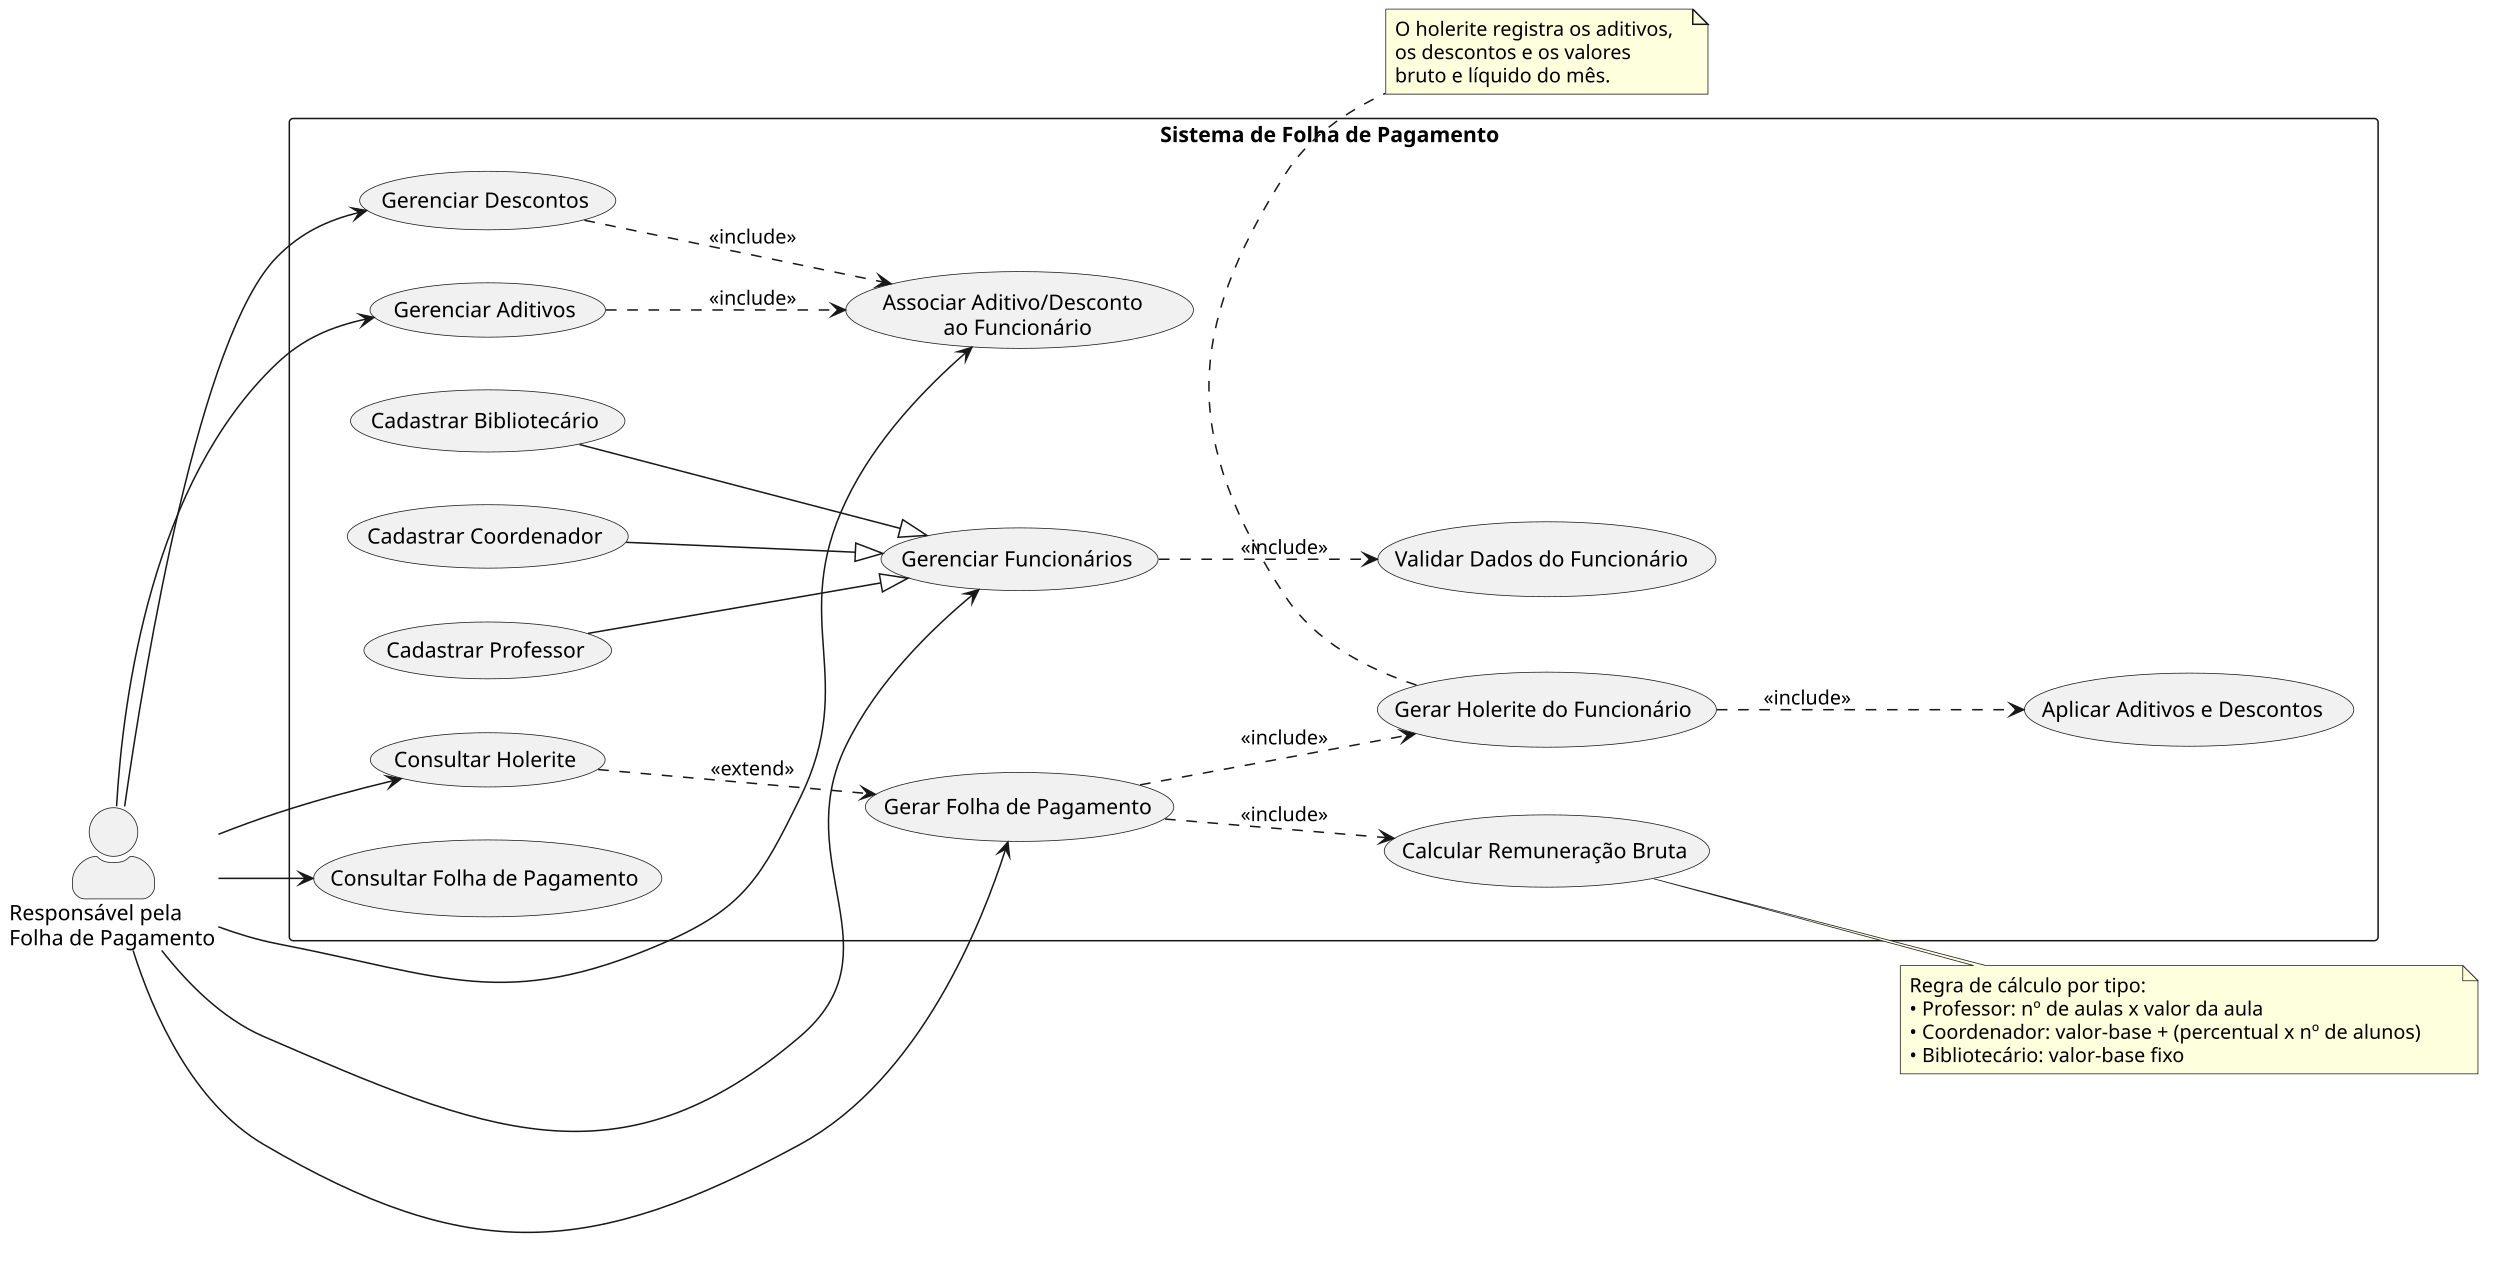
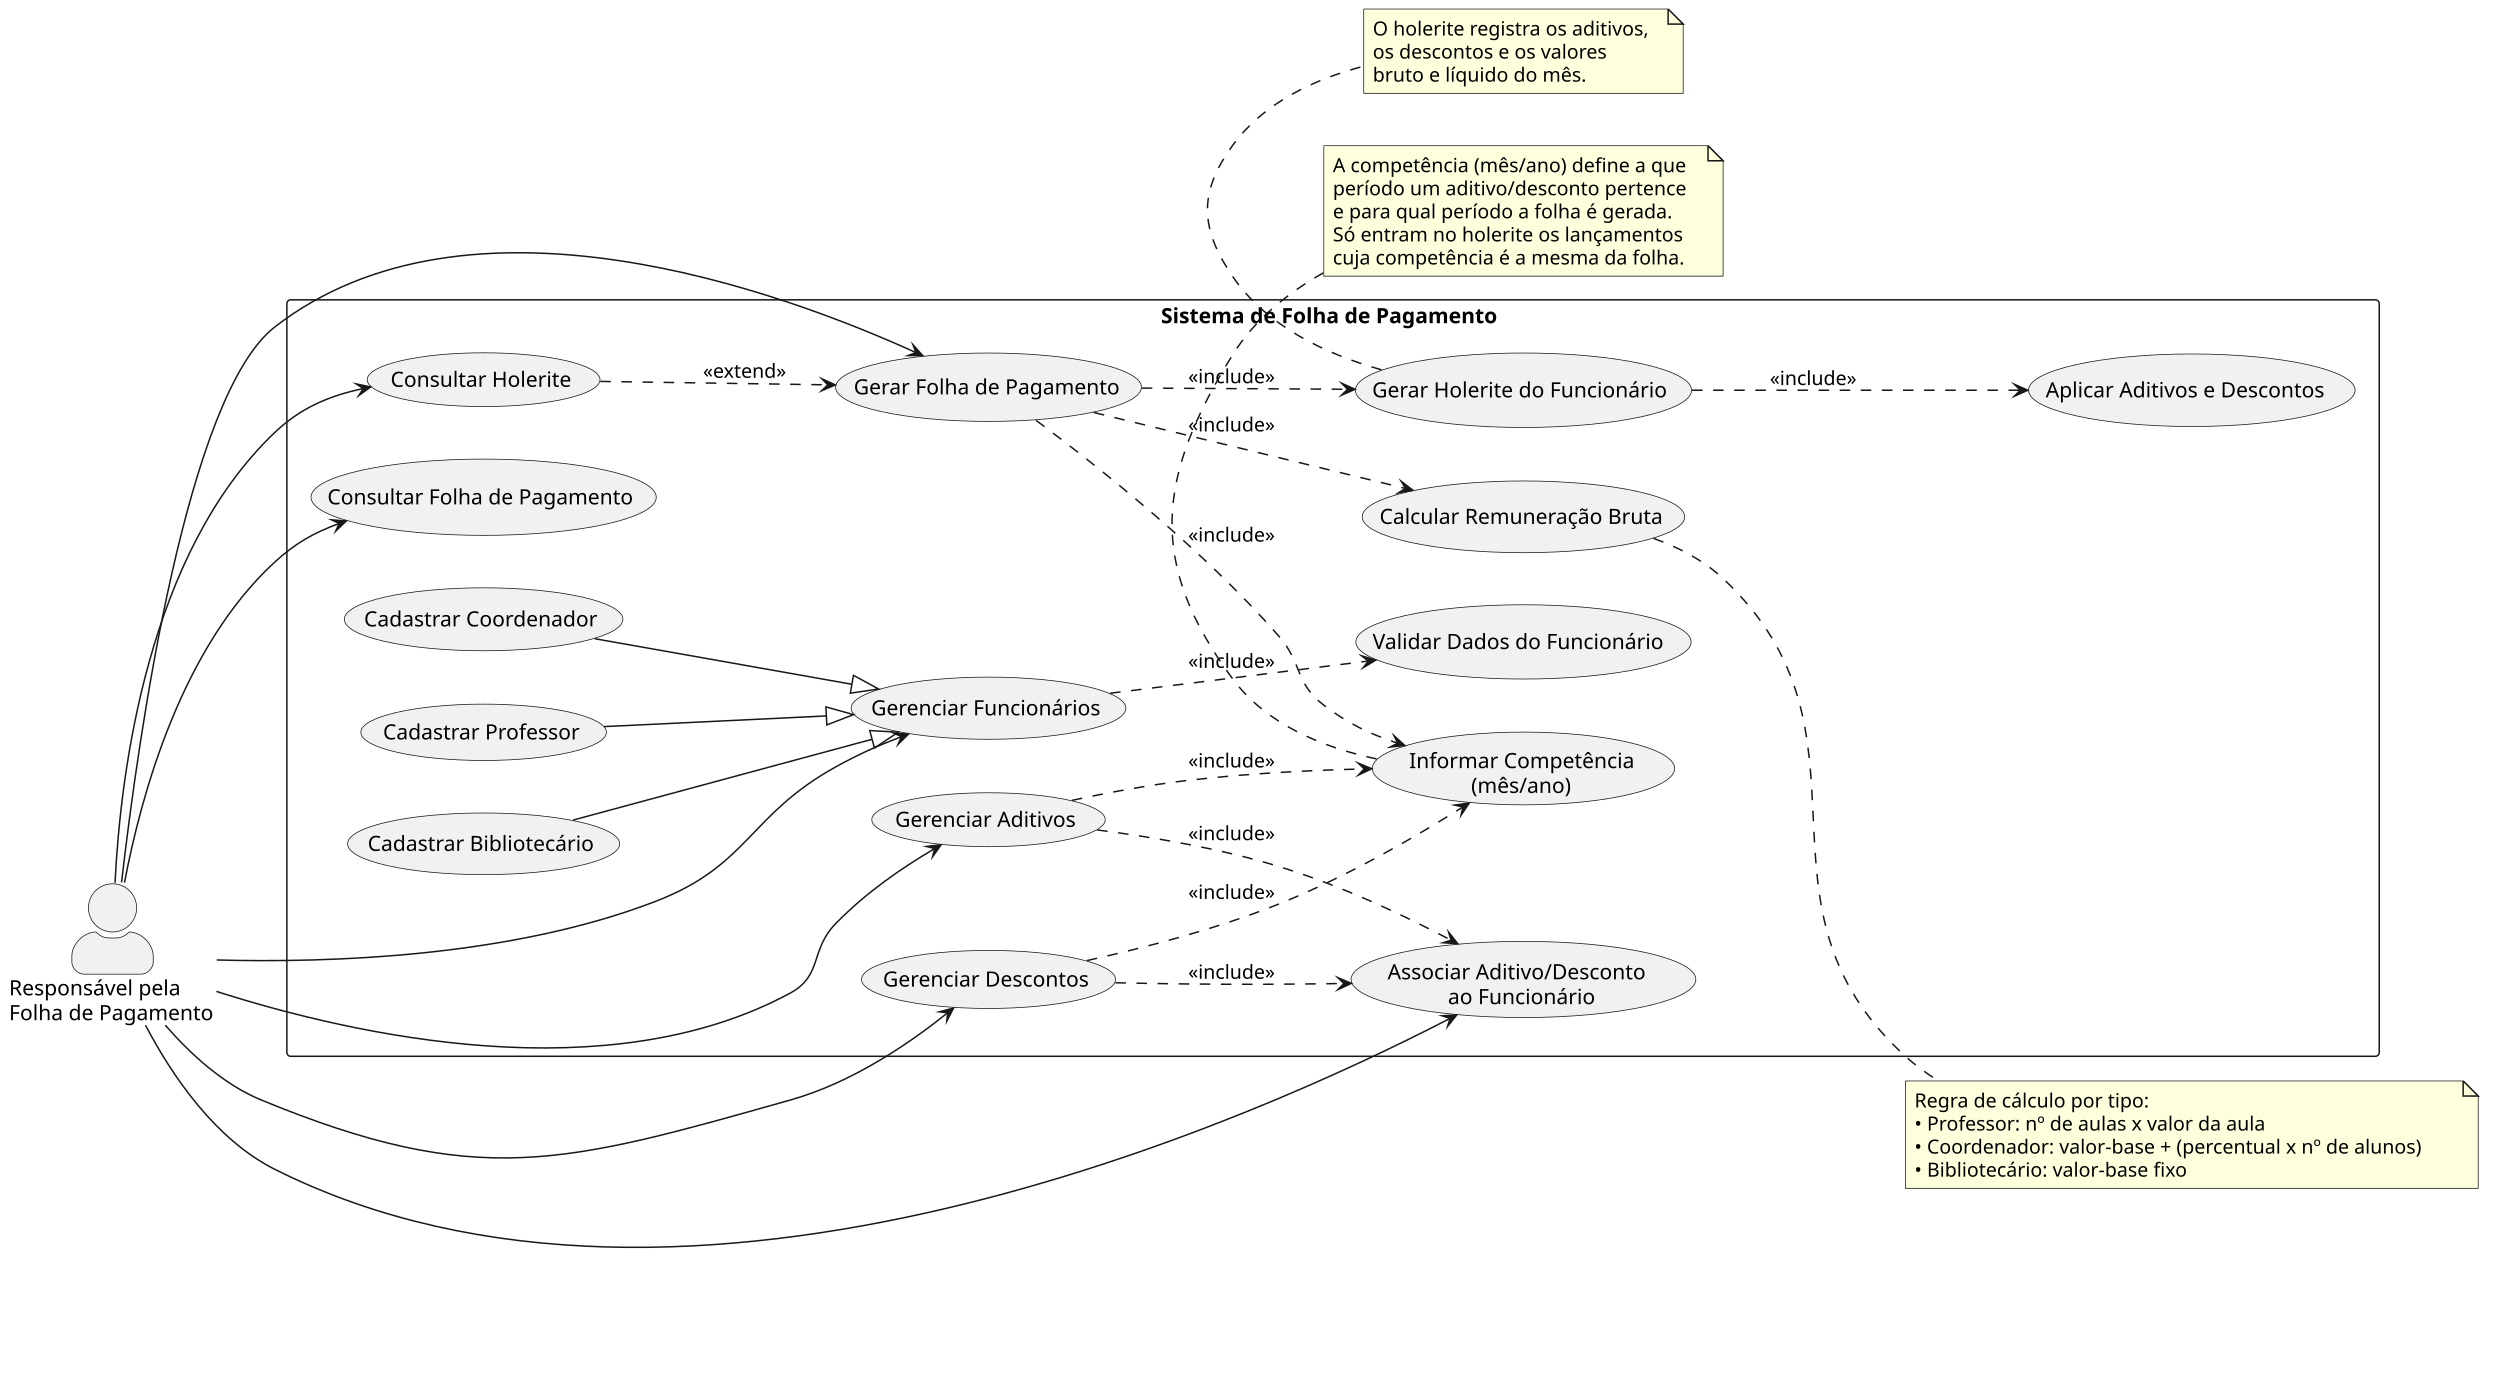
- <svg xmlns="http://www.w3.org/2000/svg" version="1.1" data-diagram-type="DESCRIPTION" style="width:1645px;height:847px;background:#FFFFFF;" width="1645px" height="847px" viewBox="0 0 1645 847" zoomAndPan="magnify" preserveAspectRatio="none" contentStyleType="text/css">
+ <svg xmlns="http://www.w3.org/2000/svg" version="1.1" data-diagram-type="DESCRIPTION" style="width:1659px;height:928px;background:#FFFFFF;" width="1659px" height="928px" viewBox="0 0 1659 928" zoomAndPan="magnify" preserveAspectRatio="none" contentStyleType="text/css">
  <defs />
  <g font-family="sans-serif" lengthAdjust="spacing">
    <g class="cluster" data-qualified-name="Sistema de Folha de Pagamento" id="ent0002" data-source-line="11">
-       <rect x="190.37" y="77.97" width="1374.43" height="541" fill="none" style="stroke:#181818;stroke-width:1;" rx="2.5" ry="2.5" />
-       <text x="763.387" y="93.505" fill="#000" font-size="14" textLength="228.396" font-weight="700">Sistema de Folha de Pagamento</text>
+       <rect x="190.37" y="198.96" width="1388.49" height="502" fill="none" style="stroke:#181818;stroke-width:1;" rx="2.5" ry="2.5" />
+       <text x="770.417" y="214.495" fill="#000" font-size="14" textLength="228.396" font-weight="700">Sistema de Folha de Pagamento</text>
    </g>
    <g class="entity" data-qualified-name="Sistema de Folha de Pagamento.UC1" id="ent0003" data-source-line="14">
-       <ellipse cx="670.886" cy="367.973" rx="91.166" ry="20.633" fill="#F1F1F1" style="stroke:#181818;stroke-width:0.5;" />
-       <text x="592.95" y="372.717" fill="#000" font-size="14" textLength="155.873">Gerenciar Funcionários</text>
+       <ellipse cx="655.986" cy="469.963" rx="91.166" ry="20.633" fill="#F1F1F1" style="stroke:#181818;stroke-width:0.5;" />
+       <text x="578.05" y="474.707" fill="#000" font-size="14" textLength="155.873">Gerenciar Funcionários</text>
    </g>
    <g class="entity" data-qualified-name="Sistema de Folha de Pagamento.UC1A" id="ent0004" data-source-line="15">
-       <ellipse cx="320.931" cy="427.966" rx="81.481" ry="18.696" fill="#F1F1F1" style="stroke:#181818;stroke-width:0.5;" />
-       <text x="254.147" y="432.71" fill="#000" font-size="14" textLength="133.567">Cadastrar Professor</text>
+       <ellipse cx="320.931" cy="485.956" rx="81.481" ry="18.696" fill="#F1F1F1" style="stroke:#181818;stroke-width:0.5;" />
+       <text x="254.147" y="490.7" fill="#000" font-size="14" textLength="133.567">Cadastrar Professor</text>
    </g>
    <g class="entity" data-qualified-name="Sistema de Folha de Pagamento.UC1B" id="ent0005" data-source-line="16">
-       <ellipse cx="320.934" cy="352.967" rx="92.434" ry="20.887" fill="#F1F1F1" style="stroke:#181818;stroke-width:0.5;" />
-       <text x="241.566" y="357.711" fill="#000" font-size="14" textLength="158.737">Cadastrar Coordenador</text>
+       <ellipse cx="320.934" cy="410.957" rx="92.434" ry="20.887" fill="#F1F1F1" style="stroke:#181818;stroke-width:0.5;" />
+       <text x="241.566" y="415.701" fill="#000" font-size="14" textLength="158.737">Cadastrar Coordenador</text>
    </g>
    <g class="entity" data-qualified-name="Sistema de Folha de Pagamento.UC1C" id="ent0006" data-source-line="17">
-       <ellipse cx="320.932" cy="276.966" rx="90.282" ry="20.456" fill="#F1F1F1" style="stroke:#181818;stroke-width:0.5;" />
-       <text x="243.997" y="281.711" fill="#000" font-size="14" textLength="153.87">Cadastrar Bibliotecário</text>
+       <ellipse cx="320.932" cy="559.956" rx="90.282" ry="20.456" fill="#F1F1F1" style="stroke:#181818;stroke-width:0.5;" />
+       <text x="243.997" y="564.701" fill="#000" font-size="14" textLength="153.87">Cadastrar Bibliotecário</text>
    </g>
    <g class="entity" data-qualified-name="Sistema de Folha de Pagamento.UC1V" id="ent0007" data-source-line="18">
-       <ellipse cx="1017.84" cy="367.972" rx="111.26" ry="24.652" fill="#F1F1F1" style="stroke:#181818;stroke-width:0.5;" />
-       <text x="917.735" y="372.716" fill="#000" font-size="14" textLength="200.211">Validar Dados do Funcionário</text>
+       <ellipse cx="1010.97" cy="425.962" rx="111.26" ry="24.652" fill="#F1F1F1" style="stroke:#181818;stroke-width:0.5;" />
+       <text x="910.865" y="430.706" fill="#000" font-size="14" textLength="200.211">Validar Dados do Funcionário</text>
    </g>
    <g class="entity" data-qualified-name="Sistema de Folha de Pagamento.UC2" id="ent0008" data-source-line="21">
-       <ellipse cx="320.932" cy="203.972" rx="77.462" ry="17.892" fill="#F1F1F1" style="stroke:#181818;stroke-width:0.5;" />
-       <text x="258.92" y="208.717" fill="#000" font-size="14" textLength="124.024">Gerenciar Aditivos</text>
+       <ellipse cx="655.992" cy="543.962" rx="77.462" ry="17.892" fill="#F1F1F1" style="stroke:#181818;stroke-width:0.5;" />
+       <text x="593.98" y="548.707" fill="#000" font-size="14" textLength="124.024">Gerenciar Aditivos</text>
    </g>
    <g class="entity" data-qualified-name="Sistema de Folha de Pagamento.UC3" id="ent0009" data-source-line="22">
-       <ellipse cx="320.926" cy="131.965" rx="84.276" ry="19.255" fill="#F1F1F1" style="stroke:#181818;stroke-width:0.5;" />
-       <text x="250.879" y="136.709" fill="#000" font-size="14" textLength="140.096">Gerenciar Descontos</text>
+       <ellipse cx="655.986" cy="649.955" rx="84.276" ry="19.255" fill="#F1F1F1" style="stroke:#181818;stroke-width:0.5;" />
+       <text x="585.939" y="654.699" fill="#000" font-size="14" textLength="140.096">Gerenciar Descontos</text>
    </g>
    <g class="entity" data-qualified-name="Sistema de Folha de Pagamento.UC4" id="ent0010" data-source-line="23">
-       <ellipse cx="670.895" cy="203.969" rx="114.395" ry="25.279" fill="#F1F1F1" style="stroke:#181818;stroke-width:0.5;" />
-       <text x="580.722" y="203.876" fill="#000" font-size="14" textLength="180.346">Associar Aditivo/Desconto</text>
-       <text x="620.767" y="220.365" fill="#000" font-size="14" textLength="100.256">ao Funcionário</text>
-     </g>
-     <g class="entity" data-qualified-name="Sistema de Folha de Pagamento.UC5" id="ent0011" data-source-line="26">
-       <ellipse cx="670.892" cy="530.968" rx="101.492" ry="22.698" fill="#F1F1F1" style="stroke:#181818;stroke-width:0.5;" />
-       <text x="581.441" y="535.713" fill="#000" font-size="14" textLength="178.903">Gerar Folha de Pagamento</text>
-     </g>
-     <g class="entity" data-qualified-name="Sistema de Folha de Pagamento.UC6" id="ent0012" data-source-line="27">
-       <ellipse cx="1017.841" cy="559.972" rx="107.011" ry="23.802" fill="#F1F1F1" style="stroke:#181818;stroke-width:0.5;" />
-       <text x="922.347" y="564.716" fill="#000" font-size="14" textLength="190.989">Calcular Remuneração Bruta</text>
-     </g>
-     <g class="entity" data-qualified-name="Sistema de Folha de Pagamento.UC7" id="ent0013" data-source-line="28">
-       <ellipse cx="1440.449" cy="466.972" rx="108.359" ry="24.072" fill="#F1F1F1" style="stroke:#181818;stroke-width:0.5;" />
-       <text x="1343.488" y="471.716" fill="#000" font-size="14" textLength="193.922">Aplicar Aditivos e Descontos</text>
-     </g>
-     <g class="entity" data-qualified-name="Sistema de Folha de Pagamento.UC8" id="ent0014" data-source-line="29">
-       <ellipse cx="1017.844" cy="466.971" rx="111.554" ry="24.711" fill="#F1F1F1" style="stroke:#181818;stroke-width:0.5;" />
-       <text x="917.421" y="471.715" fill="#000" font-size="14" textLength="200.847">Gerar Holerite do Funcionário</text>
-     </g>
-     <g class="entity" data-qualified-name="Sistema de Folha de Pagamento.UC9" id="ent0015" data-source-line="32">
-       <ellipse cx="320.932" cy="499.97" rx="77.252" ry="17.85" fill="#F1F1F1" style="stroke:#181818;stroke-width:0.5;" />
-       <text x="259.173" y="504.715" fill="#000" font-size="14" textLength="123.519">Consultar Holerite</text>
-     </g>
-     <g class="entity" data-qualified-name="Sistema de Folha de Pagamento.UC10" id="ent0016" data-source-line="33">
-       <ellipse cx="320.935" cy="577.973" rx="114.565" ry="25.313" fill="#F1F1F1" style="stroke:#181818;stroke-width:0.5;" />
-       <text x="217.264" y="582.717" fill="#000" font-size="14" textLength="207.341">Consultar Folha de Pagamento</text>
+       <ellipse cx="1010.975" cy="649.959" rx="114.395" ry="25.279" fill="#F1F1F1" style="stroke:#181818;stroke-width:0.5;" />
+       <text x="920.802" y="649.866" fill="#000" font-size="14" textLength="180.346">Associar Aditivo/Desconto</text>
+       <text x="960.847" y="666.355" fill="#000" font-size="14" textLength="100.256">ao Funcionário</text>
+     </g>
+     <g class="entity" data-qualified-name="Sistema de Folha de Pagamento.UC11" id="ent0011" data-source-line="24">
+       <ellipse cx="1010.971" cy="509.96" rx="100.311" ry="24.14" fill="#F1F1F1" style="stroke:#181818;stroke-width:0.5;" />
+       <text x="935.072" y="509.718" fill="#000" font-size="14" textLength="151.799">Informar Competência</text>
+       <text x="976.234" y="526.207" fill="#000" font-size="14" textLength="69.474">(mês/ano)</text>
+     </g>
+     <g class="entity" data-qualified-name="Sistema de Folha de Pagamento.UC5" id="ent0012" data-source-line="27">
+       <ellipse cx="655.992" cy="256.958" rx="101.492" ry="22.698" fill="#F1F1F1" style="stroke:#181818;stroke-width:0.5;" />
+       <text x="566.541" y="261.703" fill="#000" font-size="14" textLength="178.903">Gerar Folha de Pagamento</text>
+     </g>
+     <g class="entity" data-qualified-name="Sistema de Folha de Pagamento.UC6" id="ent0013" data-source-line="28">
+       <ellipse cx="1010.971" cy="342.962" rx="107.011" ry="23.802" fill="#F1F1F1" style="stroke:#181818;stroke-width:0.5;" />
+       <text x="915.477" y="347.706" fill="#000" font-size="14" textLength="190.989">Calcular Remuneração Bruta</text>
+     </g>
+     <g class="entity" data-qualified-name="Sistema de Folha de Pagamento.UC7" id="ent0014" data-source-line="29">
+       <ellipse cx="1454.499" cy="258.962" rx="108.359" ry="24.072" fill="#F1F1F1" style="stroke:#181818;stroke-width:0.5;" />
+       <text x="1357.538" y="263.706" fill="#000" font-size="14" textLength="193.922">Aplicar Aditivos e Descontos</text>
+     </g>
+     <g class="entity" data-qualified-name="Sistema de Folha de Pagamento.UC8" id="ent0015" data-source-line="30">
+       <ellipse cx="1010.974" cy="258.961" rx="111.554" ry="24.711" fill="#F1F1F1" style="stroke:#181818;stroke-width:0.5;" />
+       <text x="910.551" y="263.705" fill="#000" font-size="14" textLength="200.847">Gerar Holerite do Funcionário</text>
+     </g>
+     <g class="entity" data-qualified-name="Sistema de Folha de Pagamento.UC9" id="ent0016" data-source-line="33">
+       <ellipse cx="320.932" cy="251.96" rx="77.252" ry="17.85" fill="#F1F1F1" style="stroke:#181818;stroke-width:0.5;" />
+       <text x="259.173" y="256.705" fill="#000" font-size="14" textLength="123.519">Consultar Holerite</text>
+     </g>
+     <g class="entity" data-qualified-name="Sistema de Folha de Pagamento.UC10" id="ent0017" data-source-line="34">
+       <ellipse cx="320.935" cy="329.963" rx="114.565" ry="25.313" fill="#F1F1F1" style="stroke:#181818;stroke-width:0.5;" />
+       <text x="217.264" y="334.707" fill="#000" font-size="14" textLength="207.341">Consultar Folha de Pagamento</text>
    </g>
    <g class="entity" data-qualified-name="Operador" id="ent0001" data-source-line="9">
-       <ellipse cx="74.684" cy="547.48" rx="16" ry="16" fill="#F1F1F1" style="stroke:#181818;stroke-width:0.5;" />
-       <path d="M74.684,567.48 C78.684,567.48 81.684,567.48 85.684,563.48 C93.684,563.48 101.684,571.48 101.684,579.48 L101.684,583.48 C101.684,587.48 97.684,591.48 93.684,591.48 L55.684,591.48 C51.684,591.48 47.684,587.48 47.684,583.48 L47.684,579.48 C47.684,571.48 55.684,563.48 63.684,563.48 C67.684,567.48 70.684,567.48 74.684,567.48" style="stroke:#181818;stroke-width:0.5;" fill="#F1F1F1" />
-       <text x="6" y="605.515" fill="#000" font-size="14" textLength="116.669">Responsável pela</text>
-       <text x="6" y="622.003" fill="#000" font-size="14" textLength="137.368">Folha de Pagamento</text>
-     </g>
-     <g class="entity" data-qualified-name="GMN34" id="ent0035" data-source-line="62">
-       <path d="M1250.4,635.35 L1250.4,706.592 A0,0 0 0 0 1250.4,706.592 L1630.5,706.592 A0,0 0 0 0 1630.5,706.592 L1630.5,645.35 L1620.5,635.35 L1306.66,635.35 L1088.3,578.3 L1298.66,635.35 L1250.4,635.35 A0,0 0 0 0 1250.4,635.35" style="stroke:#181818;stroke-width:0.5;" fill="#FEFFDD" />
-       <path d="M1620.5,635.35 L1620.5,645.35 L1630.5,645.35 L1620.5,635.35" style="stroke:#181818;stroke-width:0.5;" fill="#FEFFDD" />
-       <text x="1256.4" y="652.918" fill="#000" font-size="13" textLength="162.398">Regra de cálculo por tipo:</text>
-       <text x="1256.4" y="668.229" fill="#000" font-size="13" textLength="246.276">• Professor: nº de aulas x valor da aula</text>
-       <text x="1256.4" y="683.539" fill="#000" font-size="13" textLength="359.1">• Coordenador: valor-base + (percentual x nº de alunos)</text>
-       <text x="1256.4" y="698.85" fill="#000" font-size="13" textLength="193.883">• Bibliotecário: valor-base fixo</text>
-     </g>
-     <g class="entity" data-qualified-name="GMN37" id="ent0038" data-source-line="69">
-       <path d="M911.84,6 L911.84,61.932 L1123.847,61.932 L1123.847,16 L1113.847,6 L911.84,6" style="stroke:#181818;stroke-width:0.5;" fill="#FEFFDD" />
-       <path d="M1113.847,6 L1113.847,16 L1123.847,16 L1113.847,6" style="stroke:#181818;stroke-width:1;" fill="#FEFFDD" />
-       <text x="917.84" y="23.568" fill="#000" font-size="13" textLength="191.007">O holerite registra os aditivos,</text>
-       <text x="917.84" y="38.879" fill="#000" font-size="13" textLength="161.999">os descontos e os valores</text>
-       <text x="917.84" y="54.189" fill="#000" font-size="13" textLength="148.091">bruto e líquido do mês.</text>
-     </g>
-     <g class="link" data-entity-1="ent0001" data-entity-2="ent0003" id="lnk17" data-source-line="37" data-link-type="dependency">
-       <path d="M106.42,625.39 C123.3,646.97 146.31,670.26 173.37,681.97 C317.41,744.29 407.22,783.98 526.5,681.97 C591.8,626.12 519.1,568.33 556.5,490.97 C577.1,448.35 613.598,413.339 640.188,391.199" style="stroke:#181818;stroke-width:1;" fill="none" id="Operador-to-UC1" />
-       <polygon points="644.03,388,634.554,390.685,640.188,391.199,639.673,396.833,644.03,388" fill="#181818" style="stroke:#181818;stroke-width:1;stroke-linejoin:miter;stroke-miterlimit:10;" />
-     </g>
-     <g class="link" data-entity-1="ent0001" data-entity-2="ent0008" id="lnk18" data-source-line="38" data-link-type="dependency">
-       <path d="M76.71,530.52 C80.96,457.21 100.11,316.77 182.37,238.97 C199.56,222.71 218.31,214.775 241.15,209.895" style="stroke:#181818;stroke-width:1;" fill="none" id="Operador-to-UC2" />
-       <polygon points="246.04,208.85,236.403,206.819,241.15,209.895,238.074,214.642,246.04,208.85" fill="#181818" style="stroke:#181818;stroke-width:1;stroke-linejoin:miter;stroke-miterlimit:10;" />
-     </g>
-     <g class="link" data-entity-1="ent0001" data-entity-2="ent0009" id="lnk19" data-source-line="39" data-link-type="dependency">
-       <path d="M82.01,530.62 C95.81,434.28 131.52,220.21 182.37,168.97 C198.05,153.17 214.849,145.122 236.349,139.752" style="stroke:#181818;stroke-width:1;" fill="none" id="Operador-to-UC3" />
-       <polygon points="241.2,138.54,231.499,136.84,236.349,139.752,233.438,144.602,241.2,138.54" fill="#181818" style="stroke:#181818;stroke-width:1;stroke-linejoin:miter;stroke-miterlimit:10;" />
-     </g>
-     <g class="link" data-entity-1="ent0001" data-entity-2="ent0010" id="lnk20" data-source-line="40" data-link-type="dependency">
-       <path d="M143.66,609.83 C156.27,614.45 169.53,618.48 182.37,620.97 C292.81,642.39 332.14,665.41 435.5,620.97 C489.51,597.75 500.63,577.76 526.5,524.97 C565.08,446.23 518.93,409.2 556.5,329.97 C575.91,289.02 609.239,255.035 635.719,231.835" style="stroke:#181818;stroke-width:1;" fill="none" id="Operador-to-UC4" />
-       <polygon points="639.48,228.54,630.075,231.462,635.719,231.835,635.347,237.48,639.48,228.54" fill="#181818" style="stroke:#181818;stroke-width:1;stroke-linejoin:miter;stroke-miterlimit:10;" />
-     </g>
-     <g class="link" data-entity-1="ent0001" data-entity-2="ent0011" id="lnk21" data-source-line="41" data-link-type="dependency">
-       <path d="M87.58,625.45 C100.86,667.27 126.86,725.67 173.37,752.97 C308.72,832.43 388.66,828.03 526.5,752.97 C605.88,709.74 646.478,606.343 661.678,558.783" style="stroke:#181818;stroke-width:1;" fill="none" id="Operador-to-UC5" />
-       <polygon points="663.2,554.02,656.65,561.375,661.678,558.783,664.27,563.811,663.2,554.02" fill="#181818" style="stroke:#181818;stroke-width:1;stroke-linejoin:miter;stroke-miterlimit:10;" />
-     </g>
-     <g class="link" data-entity-1="ent0001" data-entity-2="ent0015" id="lnk22" data-source-line="42" data-link-type="dependency">
-       <path d="M143.76,548.95 C156.48,543.98 169.75,539.1 182.37,534.97 C208.84,526.31 233.879,519.649 259.029,513.599" style="stroke:#181818;stroke-width:1;" fill="none" id="Operador-to-UC9" />
-       <polygon points="263.89,512.43,254.204,510.646,259.029,513.599,256.075,518.424,263.89,512.43" fill="#181818" style="stroke:#181818;stroke-width:1;stroke-linejoin:miter;stroke-miterlimit:10;" />
+       <ellipse cx="74.684" cy="602.47" rx="16" ry="16" fill="#F1F1F1" style="stroke:#181818;stroke-width:0.5;" />
+       <path d="M74.684,622.47 C78.684,622.47 81.684,622.47 85.684,618.47 C93.684,618.47 101.684,626.47 101.684,634.47 L101.684,638.47 C101.684,642.47 97.684,646.47 93.684,646.47 L55.684,646.47 C51.684,646.47 47.684,642.47 47.684,638.47 L47.684,634.47 C47.684,626.47 55.684,618.47 63.684,618.47 C67.684,622.47 70.684,622.47 74.684,622.47" style="stroke:#181818;stroke-width:0.5;" fill="#F1F1F1" />
+       <text x="6" y="660.505" fill="#000" font-size="14" textLength="116.669">Responsável pela</text>
+       <text x="6" y="676.993" fill="#000" font-size="14" textLength="137.368">Folha de Pagamento</text>
+     </g>
+     <g class="entity" data-qualified-name="GMN38" id="ent0039" data-source-line="66">
+       <path d="M1264.45,717.34 L1264.45,788.582 L1644.55,788.582 L1644.55,727.34 L1634.55,717.34 L1264.45,717.34" style="stroke:#181818;stroke-width:0.5;" fill="#FEFFDD" />
+       <path d="M1634.55,717.34 L1634.55,727.34 L1644.55,727.34 L1634.55,717.34" style="stroke:#181818;stroke-width:1;" fill="#FEFFDD" />
+       <text x="1270.45" y="734.908" fill="#000" font-size="13" textLength="162.398">Regra de cálculo por tipo:</text>
+       <text x="1270.45" y="750.219" fill="#000" font-size="13" textLength="246.276">• Professor: nº de aulas x valor da aula</text>
+       <text x="1270.45" y="765.529" fill="#000" font-size="13" textLength="359.1">• Coordenador: valor-base + (percentual x nº de alunos)</text>
+       <text x="1270.45" y="780.84" fill="#000" font-size="13" textLength="193.883">• Bibliotecário: valor-base fixo</text>
+     </g>
+     <g class="entity" data-qualified-name="GMN41" id="ent0042" data-source-line="73">
+       <path d="M904.96,6 L904.96,61.932 L1116.967,61.932 L1116.967,16 L1106.967,6 L904.96,6" style="stroke:#181818;stroke-width:0.5;" fill="#FEFFDD" />
+       <path d="M1106.967,6 L1106.967,16 L1116.967,16 L1106.967,6" style="stroke:#181818;stroke-width:1;" fill="#FEFFDD" />
+       <text x="910.96" y="23.568" fill="#000" font-size="13" textLength="191.007">O holerite registra os aditivos,</text>
+       <text x="910.96" y="38.879" fill="#000" font-size="13" textLength="161.999">os descontos e os valores</text>
+       <text x="910.96" y="54.189" fill="#000" font-size="13" textLength="148.091">bruto e líquido do mês.</text>
+     </g>
+     <g class="entity" data-qualified-name="GMN44" id="ent0045" data-source-line="79">
+       <path d="M878.48,96.69 L878.48,183.243 L1143.446,183.243 L1143.446,106.69 L1133.446,96.69 L878.48,96.69" style="stroke:#181818;stroke-width:0.5;" fill="#FEFFDD" />
+       <path d="M1133.446,96.69 L1133.446,106.69 L1143.446,106.69 L1133.446,96.69" style="stroke:#181818;stroke-width:1;" fill="#FEFFDD" />
+       <text x="884.48" y="114.258" fill="#000" font-size="13" textLength="243.966">A competência (mês/ano) define a que</text>
+       <text x="884.48" y="129.569" fill="#000" font-size="13" textLength="242.899">período um aditivo/desconto pertence</text>
+       <text x="884.48" y="144.879" fill="#000" font-size="13" textLength="233.251">e para qual período a folha é gerada.</text>
+       <text x="884.48" y="160.19" fill="#000" font-size="13" textLength="239.027">Só entram no holerite os lançamentos</text>
+       <text x="884.48" y="175.501" fill="#000" font-size="13" textLength="241.503">cuja competência é a mesma da folha.</text>
+     </g>
+     <g class="link" data-entity-1="ent0001" data-entity-2="ent0003" id="lnk18" data-source-line="38" data-link-type="dependency">
+       <path d="M143.83,637.04 C218.11,639.07 339.22,635.26 435.5,597.96 C497.08,574.11 496.73,540.98 554.5,508.96 C569.64,500.57 582.285,494.924 598.225,488.874" style="stroke:#181818;stroke-width:1;" fill="none" id="Operador-to-UC1" />
+       <polygon points="602.9,487.1,593.066,486.554,598.225,488.874,595.905,494.033,602.9,487.1" fill="#181818" style="stroke:#181818;stroke-width:1;stroke-linejoin:miter;stroke-miterlimit:10;" />
+     </g>
+     <g class="link" data-entity-1="ent0001" data-entity-2="ent0008" id="lnk19" data-source-line="39" data-link-type="dependency">
+       <path d="M143.61,657.91 C235.92,687.36 403.37,724.58 524.5,658.96 C545.96,647.34 537.45,630.43 554.5,612.96 C575.2,591.76 599.006,575.664 620.236,563.114" style="stroke:#181818;stroke-width:1;" fill="none" id="Operador-to-UC2" />
+       <polygon points="624.54,560.57,614.757,561.707,620.236,563.114,618.828,568.593,624.54,560.57" fill="#181818" style="stroke:#181818;stroke-width:1;stroke-linejoin:miter;stroke-miterlimit:10;" />
+     </g>
+     <g class="link" data-entity-1="ent0001" data-entity-2="ent0009" id="lnk20" data-source-line="40" data-link-type="dependency">
+       <path d="M109.7,680.32 C126.44,699.57 148.4,719.67 173.37,729.96 C317.65,789.43 374.3,772.34 524.5,729.96 C566.44,718.13 604.296,691.754 628.886,672.074" style="stroke:#181818;stroke-width:1;" fill="none" id="Operador-to-UC3" />
+       <polygon points="632.79,668.95,623.264,671.451,628.886,672.074,628.263,677.697,632.79,668.95" fill="#181818" style="stroke:#181818;stroke-width:1;stroke-linejoin:miter;stroke-miterlimit:10;" />
+     </g>
+     <g class="link" data-entity-1="ent0001" data-entity-2="ent0010" id="lnk21" data-source-line="41" data-link-type="dependency">
+       <path d="M96.55,680.34 C114.13,713.81 142.78,756.1 182.37,775.96 C455.83,913.13 834.689,741.828 962.299,675.788" style="stroke:#181818;stroke-width:1;" fill="none" id="Operador-to-UC4" />
+       <polygon points="966.74,673.49,956.908,674.074,962.299,675.788,960.585,681.179,966.74,673.49" fill="#181818" style="stroke:#181818;stroke-width:1;stroke-linejoin:miter;stroke-miterlimit:10;" />
+     </g>
+     <g class="link" data-entity-1="ent0001" data-entity-2="ent0012" id="lnk22" data-source-line="42" data-link-type="dependency">
+       <path d="M80.65,585.55 C92.12,486.32 124.05,262.21 182.37,216.96 C310.86,117.27 517.837,193.144 607.807,233.964" style="stroke:#181818;stroke-width:1;" fill="none" id="Operador-to-UC5" />
+       <polygon points="612.36,236.03,605.817,228.669,607.807,233.964,602.511,235.954,612.36,236.03" fill="#181818" style="stroke:#181818;stroke-width:1;stroke-linejoin:miter;stroke-miterlimit:10;" />
    </g>
    <g class="link" data-entity-1="ent0001" data-entity-2="ent0016" id="lnk23" data-source-line="43" data-link-type="dependency">
-       <path d="M143.72,577.97 C163.06,577.97 179.66,577.97 200.94,577.97" style="stroke:#181818;stroke-width:1;" fill="none" id="Operador-to-UC10" />
-       <polygon points="205.94,577.97,196.94,573.97,200.94,577.97,196.94,581.97,205.94,577.97" fill="#181818" style="stroke:#181818;stroke-width:1;stroke-linejoin:miter;stroke-miterlimit:10;" />
-     </g>
-     <g class="link" data-entity-1="ent0004" data-entity-2="ent0003" id="lnk24" data-source-line="46" data-link-type="extension">
-       <path d="M386.97,416.75 C446.77,406.44 517.562,394.238 579.622,383.538" style="stroke:#181818;stroke-width:1;" fill="none" id="UC1A-to-UC1" />
-       <polygon points="597.36,380.48,578.602,377.626,580.641,389.451,597.36,380.48" fill="none" style="stroke:#181818;stroke-width:1;stroke-linejoin:miter;stroke-miterlimit:10;" />
-     </g>
-     <g class="link" data-entity-1="ent0005" data-entity-2="ent0003" id="lnk25" data-source-line="47" data-link-type="extension">
-       <path d="M411.99,356.85 C463.95,359.09 511.047,361.126 562.827,363.356" style="stroke:#181818;stroke-width:1;" fill="none" id="UC1B-to-UC1" />
-       <polygon points="580.81,364.13,563.085,357.361,562.569,369.35,580.81,364.13" fill="none" style="stroke:#181818;stroke-width:1;stroke-linejoin:miter;stroke-miterlimit:10;" />
-     </g>
-     <g class="link" data-entity-1="ent0006" data-entity-2="ent0003" id="lnk26" data-source-line="48" data-link-type="extension">
-       <path d="M381.35,292.51 C445.12,309.19 528.426,330.975 592.426,347.715" style="stroke:#181818;stroke-width:1;" fill="none" id="UC1C-to-UC1" />
-       <polygon points="609.84,352.27,593.944,341.91,590.908,353.52,609.84,352.27" fill="none" style="stroke:#181818;stroke-width:1;stroke-linejoin:miter;stroke-miterlimit:10;" />
-     </g>
-     <g class="link" data-entity-1="ent0003" data-entity-2="ent0007" id="lnk27" data-source-line="51" data-link-type="dependency">
-       <path d="M762.52,367.97 C806.54,367.97 854.81,367.97 901.2,367.97" style="stroke:#181818;stroke-width:1;stroke-dasharray:7,7;" fill="none" id="UC1-to-UC1V" />
-       <polygon points="906.2,367.97,897.2,363.97,901.2,367.97,897.2,371.97,906.2,367.97" fill="#181818" style="stroke:#181818;stroke-width:1;stroke-linejoin:miter;stroke-miterlimit:10;" />
-       <text x="816.29" y="364.538" fill="#000" font-size="13" textLength="59.357">«include»</text>
-     </g>
-     <g class="link" data-entity-1="ent0008" data-entity-2="ent0010" id="lnk28" data-source-line="52" data-link-type="dependency">
-       <path d="M398.72,203.97 C444.96,203.97 499.67,203.97 551.29,203.97" style="stroke:#181818;stroke-width:1;stroke-dasharray:7,7;" fill="none" id="UC2-to-UC4" />
-       <polygon points="556.29,203.97,547.29,199.97,551.29,203.97,547.29,207.97,556.29,203.97" fill="#181818" style="stroke:#181818;stroke-width:1;stroke-linejoin:miter;stroke-miterlimit:10;" />
-       <text x="466.5" y="200.538" fill="#000" font-size="13" textLength="59.357">«include»</text>
-     </g>
-     <g class="link" data-entity-1="ent0009" data-entity-2="ent0010" id="lnk29" data-source-line="53" data-link-type="dependency">
-       <path d="M384.54,144.93 C440.89,156.59 519.244,172.797 581.294,185.637" style="stroke:#181818;stroke-width:1;stroke-dasharray:7,7;" fill="none" id="UC3-to-UC4" />
-       <polygon points="586.19,186.65,578.187,180.909,581.294,185.637,576.566,188.743,586.19,186.65" fill="#181818" style="stroke:#181818;stroke-width:1;stroke-linejoin:miter;stroke-miterlimit:10;" />
-       <text x="466.5" y="160.228" fill="#000" font-size="13" textLength="59.357">«include»</text>
-     </g>
-     <g class="link" data-entity-1="ent0011" data-entity-2="ent0012" id="lnk30" data-source-line="55" data-link-type="dependency">
-       <path d="M766.61,538.93 C813.38,542.86 864.818,547.192 912.238,551.172" style="stroke:#181818;stroke-width:1;stroke-dasharray:7,7;" fill="none" id="UC5-to-UC6" />
-       <polygon points="917.22,551.59,908.586,546.851,912.238,551.172,907.917,554.823,917.22,551.59" fill="#181818" style="stroke:#181818;stroke-width:1;stroke-linejoin:miter;stroke-miterlimit:10;" />
-       <text x="816.29" y="540.298" fill="#000" font-size="13" textLength="59.357">«include»</text>
-     </g>
-     <g class="link" data-entity-1="ent0011" data-entity-2="ent0014" id="lnk31" data-source-line="56" data-link-type="dependency">
-       <path d="M750.17,516.45 C804.04,506.45 870.674,494.093 926.104,483.803" style="stroke:#181818;stroke-width:1;stroke-dasharray:7,7;" fill="none" id="UC5-to-UC8" />
-       <polygon points="931.02,482.89,921.441,480.6,926.104,483.803,922.901,488.465,931.02,482.89" fill="#181818" style="stroke:#181818;stroke-width:1;stroke-linejoin:miter;stroke-miterlimit:10;" />
-       <text x="816.29" y="489.808" fill="#000" font-size="13" textLength="59.357">«include»</text>
-     </g>
-     <g class="link" data-entity-1="ent0014" data-entity-2="ent0013" id="lnk32" data-source-line="57" data-link-type="dependency">
-       <path d="M1129.63,466.97 C1192.05,466.97 1264.69,466.97 1326.63,466.97" style="stroke:#181818;stroke-width:1;stroke-dasharray:7,7;" fill="none" id="UC8-to-UC7" />
-       <polygon points="1331.63,466.97,1322.63,462.97,1326.63,466.97,1322.63,470.97,1331.63,466.97" fill="#181818" style="stroke:#181818;stroke-width:1;stroke-linejoin:miter;stroke-miterlimit:10;" />
-       <text x="1160.4" y="463.538" fill="#000" font-size="13" textLength="59.357">«include»</text>
-     </g>
-     <g class="link" data-entity-1="ent0015" data-entity-2="ent0011" id="lnk33" data-source-line="59" data-link-type="dependency">
-       <path d="M393.61,506.36 C446.33,511.05 513.51,517.036 570.86,522.146" style="stroke:#181818;stroke-width:1;stroke-dasharray:7,7;" fill="none" id="UC9-to-UC5" />
-       <polygon points="575.84,522.59,567.231,517.807,570.86,522.146,566.521,525.775,575.84,522.59" fill="#181818" style="stroke:#181818;stroke-width:1;stroke-linejoin:miter;stroke-miterlimit:10;" />
-       <text x="467.5" y="510.178" fill="#000" font-size="13" textLength="57.192">«extend»</text>
-     </g>
-     <g class="link" data-entity-1="ent0014" data-entity-2="ent0038" id="lnk39" data-source-line="69" data-link-type="association">
-       <path d="M932.07,450.82 C899.35,440.04 865.26,422.13 845.79,392.47 C777.96,289.19 779.47,218.72 845.79,114.47 C861.1,90.4 885.71,73.41 911.58,61.45" style="stroke:#181818;stroke-width:1;stroke-dasharray:7,7;" fill="none" id="UC8-GMN37" />
+       <path d="M76.34,585.78 C80.02,511.33 98.34,366.9 182.37,286.96 C199.51,270.66 218.25,262.705 241.09,257.825" style="stroke:#181818;stroke-width:1;" fill="none" id="Operador-to-UC9" />
+       <polygon points="245.98,256.78,236.343,254.749,241.09,257.825,238.014,262.572,245.98,256.78" fill="#181818" style="stroke:#181818;stroke-width:1;stroke-linejoin:miter;stroke-miterlimit:10;" />
+     </g>
+     <g class="link" data-entity-1="ent0001" data-entity-2="ent0017" id="lnk24" data-source-line="44" data-link-type="dependency">
+       <path d="M82.63,585.68 C93.62,527.56 120.52,429.69 182.37,372.96 C195.74,360.7 207.87,353.647 225.13,347.377" style="stroke:#181818;stroke-width:1;" fill="none" id="Operador-to-UC10" />
+       <polygon points="229.83,345.67,220.005,344.983,225.13,347.377,222.737,352.503,229.83,345.67" fill="#181818" style="stroke:#181818;stroke-width:1;stroke-linejoin:miter;stroke-miterlimit:10;" />
+     </g>
+     <g class="link" data-entity-1="ent0004" data-entity-2="ent0003" id="lnk25" data-source-line="47" data-link-type="extension">
+       <path d="M400.86,482.17 C450.59,479.78 496.901,477.553 548.381,475.083" style="stroke:#181818;stroke-width:1;" fill="none" id="UC1A-to-UC1" />
+       <polygon points="566.36,474.22,548.093,469.09,548.668,481.076,566.36,474.22" fill="none" style="stroke:#181818;stroke-width:1;stroke-linejoin:miter;stroke-miterlimit:10;" />
+     </g>
+     <g class="link" data-entity-1="ent0005" data-entity-2="ent0003" id="lnk26" data-source-line="48" data-link-type="extension">
+       <path d="M394.61,423.84 C450.5,433.74 509.606,444.21 565.316,454.08" style="stroke:#181818;stroke-width:1;" fill="none" id="UC1B-to-UC1" />
+       <polygon points="583.04,457.22,566.363,448.172,564.269,459.988,583.04,457.22" fill="none" style="stroke:#181818;stroke-width:1;stroke-linejoin:miter;stroke-miterlimit:10;" />
+     </g>
+     <g class="link" data-entity-1="ent0006" data-entity-2="ent0003" id="lnk27" data-source-line="49" data-link-type="extension">
+       <path d="M380.33,544.18 C440.96,527.8 517.913,507.005 578.723,490.575" style="stroke:#181818;stroke-width:1;" fill="none" id="UC1C-to-UC1" />
+       <polygon points="596.1,485.88,577.158,484.783,580.288,496.367,596.1,485.88" fill="none" style="stroke:#181818;stroke-width:1;stroke-linejoin:miter;stroke-miterlimit:10;" />
+     </g>
+     <g class="link" data-entity-1="ent0003" data-entity-2="ent0007" id="lnk28" data-source-line="52" data-link-type="dependency">
+       <path d="M736.64,460.03 C788.9,453.52 852.598,445.579 908.028,438.669" style="stroke:#181818;stroke-width:1;stroke-dasharray:7,7;" fill="none" id="UC1-to-UC1V" />
+       <polygon points="912.99,438.05,903.564,435.194,908.028,438.669,904.554,443.133,912.99,438.05" fill="#181818" style="stroke:#181818;stroke-width:1;stroke-linejoin:miter;stroke-miterlimit:10;" />
+       <text x="788.48" y="443.208" fill="#000" font-size="13" textLength="59.357">«include»</text>
+     </g>
+     <g class="link" data-entity-1="ent0008" data-entity-2="ent0010" id="lnk29" data-source-line="53" data-link-type="dependency">
+       <path d="M728.08,550.76 C764.61,555.43 809.52,563.01 848.48,574.96 C890.45,587.84 931.115,607.172 962.955,623.922" style="stroke:#181818;stroke-width:1;stroke-dasharray:7,7;" fill="none" id="UC2-to-UC4" />
+       <polygon points="967.38,626.25,961.277,618.52,962.955,623.922,957.553,625.6,967.38,626.25" fill="#181818" style="stroke:#181818;stroke-width:1;stroke-linejoin:miter;stroke-miterlimit:10;" />
+       <text x="788.48" y="557.538" fill="#000" font-size="13" textLength="59.357">«include»</text>
+     </g>
+     <g class="link" data-entity-1="ent0009" data-entity-2="ent0010" id="lnk30" data-source-line="54" data-link-type="dependency">
+       <path d="M740.17,652.16 C755.89,652.5 772.19,652.79 787.48,652.96 C823.02,653.37 856.751,653.174 891.781,652.654" style="stroke:#181818;stroke-width:1;stroke-dasharray:7,7;" fill="none" id="UC3-to-UC4" />
+       <polygon points="896.78,652.58,887.722,648.714,891.781,652.654,887.84,656.713,896.78,652.58" fill="#181818" style="stroke:#181818;stroke-width:1;stroke-linejoin:miter;stroke-miterlimit:10;" />
+       <text x="788.48" y="649.528" fill="#000" font-size="13" textLength="59.357">«include»</text>
+     </g>
+     <g class="link" data-entity-1="ent0008" data-entity-2="ent0011" id="lnk31" data-source-line="55" data-link-type="dependency">
+       <path d="M711.28,531.12 C734.6,526.13 762.24,520.91 787.48,517.96 C827.5,513.29 866.822,511.215 905.312,510.255" style="stroke:#181818;stroke-width:1;stroke-dasharray:7,7;" fill="none" id="UC2-to-UC11" />
+       <polygon points="910.31,510.13,901.213,506.356,905.312,510.255,901.413,514.353,910.31,510.13" fill="#181818" style="stroke:#181818;stroke-width:1;stroke-linejoin:miter;stroke-miterlimit:10;" />
+       <text x="788.48" y="509.288" fill="#000" font-size="13" textLength="59.357">«include»</text>
+     </g>
+     <g class="link" data-entity-1="ent0009" data-entity-2="ent0011" id="lnk32" data-source-line="56" data-link-type="dependency">
+       <path d="M721.25,637.45 C759.05,629.05 807.35,616.48 848.48,599.96 C894.2,581.6 938.917,555.562 970.787,535.522" style="stroke:#181818;stroke-width:1;stroke-dasharray:7,7;" fill="none" id="UC3-to-UC11" />
+       <polygon points="975.02,532.86,965.272,534.265,970.787,535.522,969.53,541.037,975.02,532.86" fill="#181818" style="stroke:#181818;stroke-width:1;stroke-linejoin:miter;stroke-miterlimit:10;" />
+       <text x="788.48" y="596.528" fill="#000" font-size="13" textLength="59.357">«include»</text>
+     </g>
+     <g class="link" data-entity-1="ent0012" data-entity-2="ent0013" id="lnk33" data-source-line="58" data-link-type="dependency">
+       <path d="M725.89,273.75 C786.88,288.61 870.732,309.036 932.742,324.146" style="stroke:#181818;stroke-width:1;stroke-dasharray:7,7;" fill="none" id="UC5-to-UC6" />
+       <polygon points="937.6,325.33,929.803,319.313,932.742,324.146,927.909,327.086,937.6,325.33" fill="#181818" style="stroke:#181818;stroke-width:1;stroke-linejoin:miter;stroke-miterlimit:10;" />
+       <text x="788.48" y="286.298" fill="#000" font-size="13" textLength="59.357">«include»</text>
+     </g>
+     <g class="link" data-entity-1="ent0012" data-entity-2="ent0015" id="lnk34" data-source-line="59" data-link-type="dependency">
+       <path d="M757.67,257.53 C801.88,257.78 848.94,258.051 894.25,258.311" style="stroke:#181818;stroke-width:1;stroke-dasharray:7,7;" fill="none" id="UC5-to-UC8" />
+       <polygon points="899.25,258.34,890.273,254.288,894.25,258.311,890.227,262.288,899.25,258.34" fill="#181818" style="stroke:#181818;stroke-width:1;stroke-linejoin:miter;stroke-miterlimit:10;" />
+       <text x="788.48" y="254.298" fill="#000" font-size="13" textLength="59.357">«include»</text>
+     </g>
+     <g class="link" data-entity-1="ent0015" data-entity-2="ent0014" id="lnk35" data-source-line="60" data-link-type="dependency">
+       <path d="M1122.81,258.96 C1191.02,258.96 1273.02,258.96 1340.66,258.96" style="stroke:#181818;stroke-width:1;stroke-dasharray:7,7;" fill="none" id="UC8-to-UC7" />
+       <polygon points="1345.66,258.96,1336.66,254.96,1340.66,258.96,1336.66,262.96,1345.66,258.96" fill="#181818" style="stroke:#181818;stroke-width:1;stroke-linejoin:miter;stroke-miterlimit:10;" />
+       <text x="1174.45" y="255.528" fill="#000" font-size="13" textLength="59.357">«include»</text>
+     </g>
+     <g class="link" data-entity-1="ent0012" data-entity-2="ent0011" id="lnk36" data-source-line="61" data-link-type="dependency">
+       <path d="M687.53,278.96 C727.4,308.6 798.06,364.33 848.48,421.96 C864.55,440.33 859.07,453.17 878.48,467.96 C894.21,479.94 908.699,487.002 927.569,493.192" style="stroke:#181818;stroke-width:1;stroke-dasharray:7,7;" fill="none" id="UC5-to-UC11" />
+       <polygon points="932.32,494.75,925.015,488.144,927.569,493.192,922.522,495.746,932.32,494.75" fill="#181818" style="stroke:#181818;stroke-width:1;stroke-linejoin:miter;stroke-miterlimit:10;" />
+       <text x="788.48" y="359.418" fill="#000" font-size="13" textLength="59.357">«include»</text>
+     </g>
+     <g class="link" data-entity-1="ent0016" data-entity-2="ent0012" id="lnk37" data-source-line="63" data-link-type="dependency">
+       <path d="M398.34,253.11 C444.63,253.81 499.201,254.625 549.301,255.375" style="stroke:#181818;stroke-width:1;stroke-dasharray:7,7;" fill="none" id="UC9-to-UC5" />
+       <polygon points="554.3,255.45,545.361,251.316,549.301,255.375,545.241,259.315,554.3,255.45" fill="#181818" style="stroke:#181818;stroke-width:1;stroke-linejoin:miter;stroke-miterlimit:10;" />
+       <text x="466.5" y="250.728" fill="#000" font-size="13" textLength="57.192">«extend»</text>
+     </g>
+     <g class="link" data-entity-1="ent0013" data-entity-2="ent0039" id="lnk40" data-source-line="66" data-link-type="association">
+       <path d="M1097.29,357.3 C1114.13,363.31 1130.55,371.85 1143.45,383.96 C1253.36,487.22 1152.81,599.58 1264.45,700.96 C1271,706.91 1278.17,712.19 1285.77,716.87" style="stroke:#181818;stroke-width:1;stroke-dasharray:7,7;" fill="none" id="UC6-GMN38" />
+     </g>
+     <g class="link" data-entity-1="ent0015" data-entity-2="ent0042" id="lnk43" data-source-line="73" data-link-type="association">
+       <path d="M916.78,245.41 C879.59,234.94 840.45,216.37 817.98,183.46 C796.18,151.53 795.24,127.73 817.98,96.46 C838.33,68.48 871.49,52.77 904.62,44.03" style="stroke:#181818;stroke-width:1;stroke-dasharray:7,7;" fill="none" id="UC8-GMN41" />
+     </g>
+     <g class="link" data-entity-1="ent0011" data-entity-2="ent0045" id="lnk46" data-source-line="79" data-link-type="association">
+       <path d="M913.58,503.63 C877.63,495.99 840.26,480.65 817.98,450.46 C761.23,373.58 767.58,316.64 817.98,235.46 C832.38,212.28 854.25,194.55 878.18,181.05" style="stroke:#181818;stroke-width:1;stroke-dasharray:7,7;" fill="none" id="UC11-GMN44" />
    </g>
  </g>
</svg>
